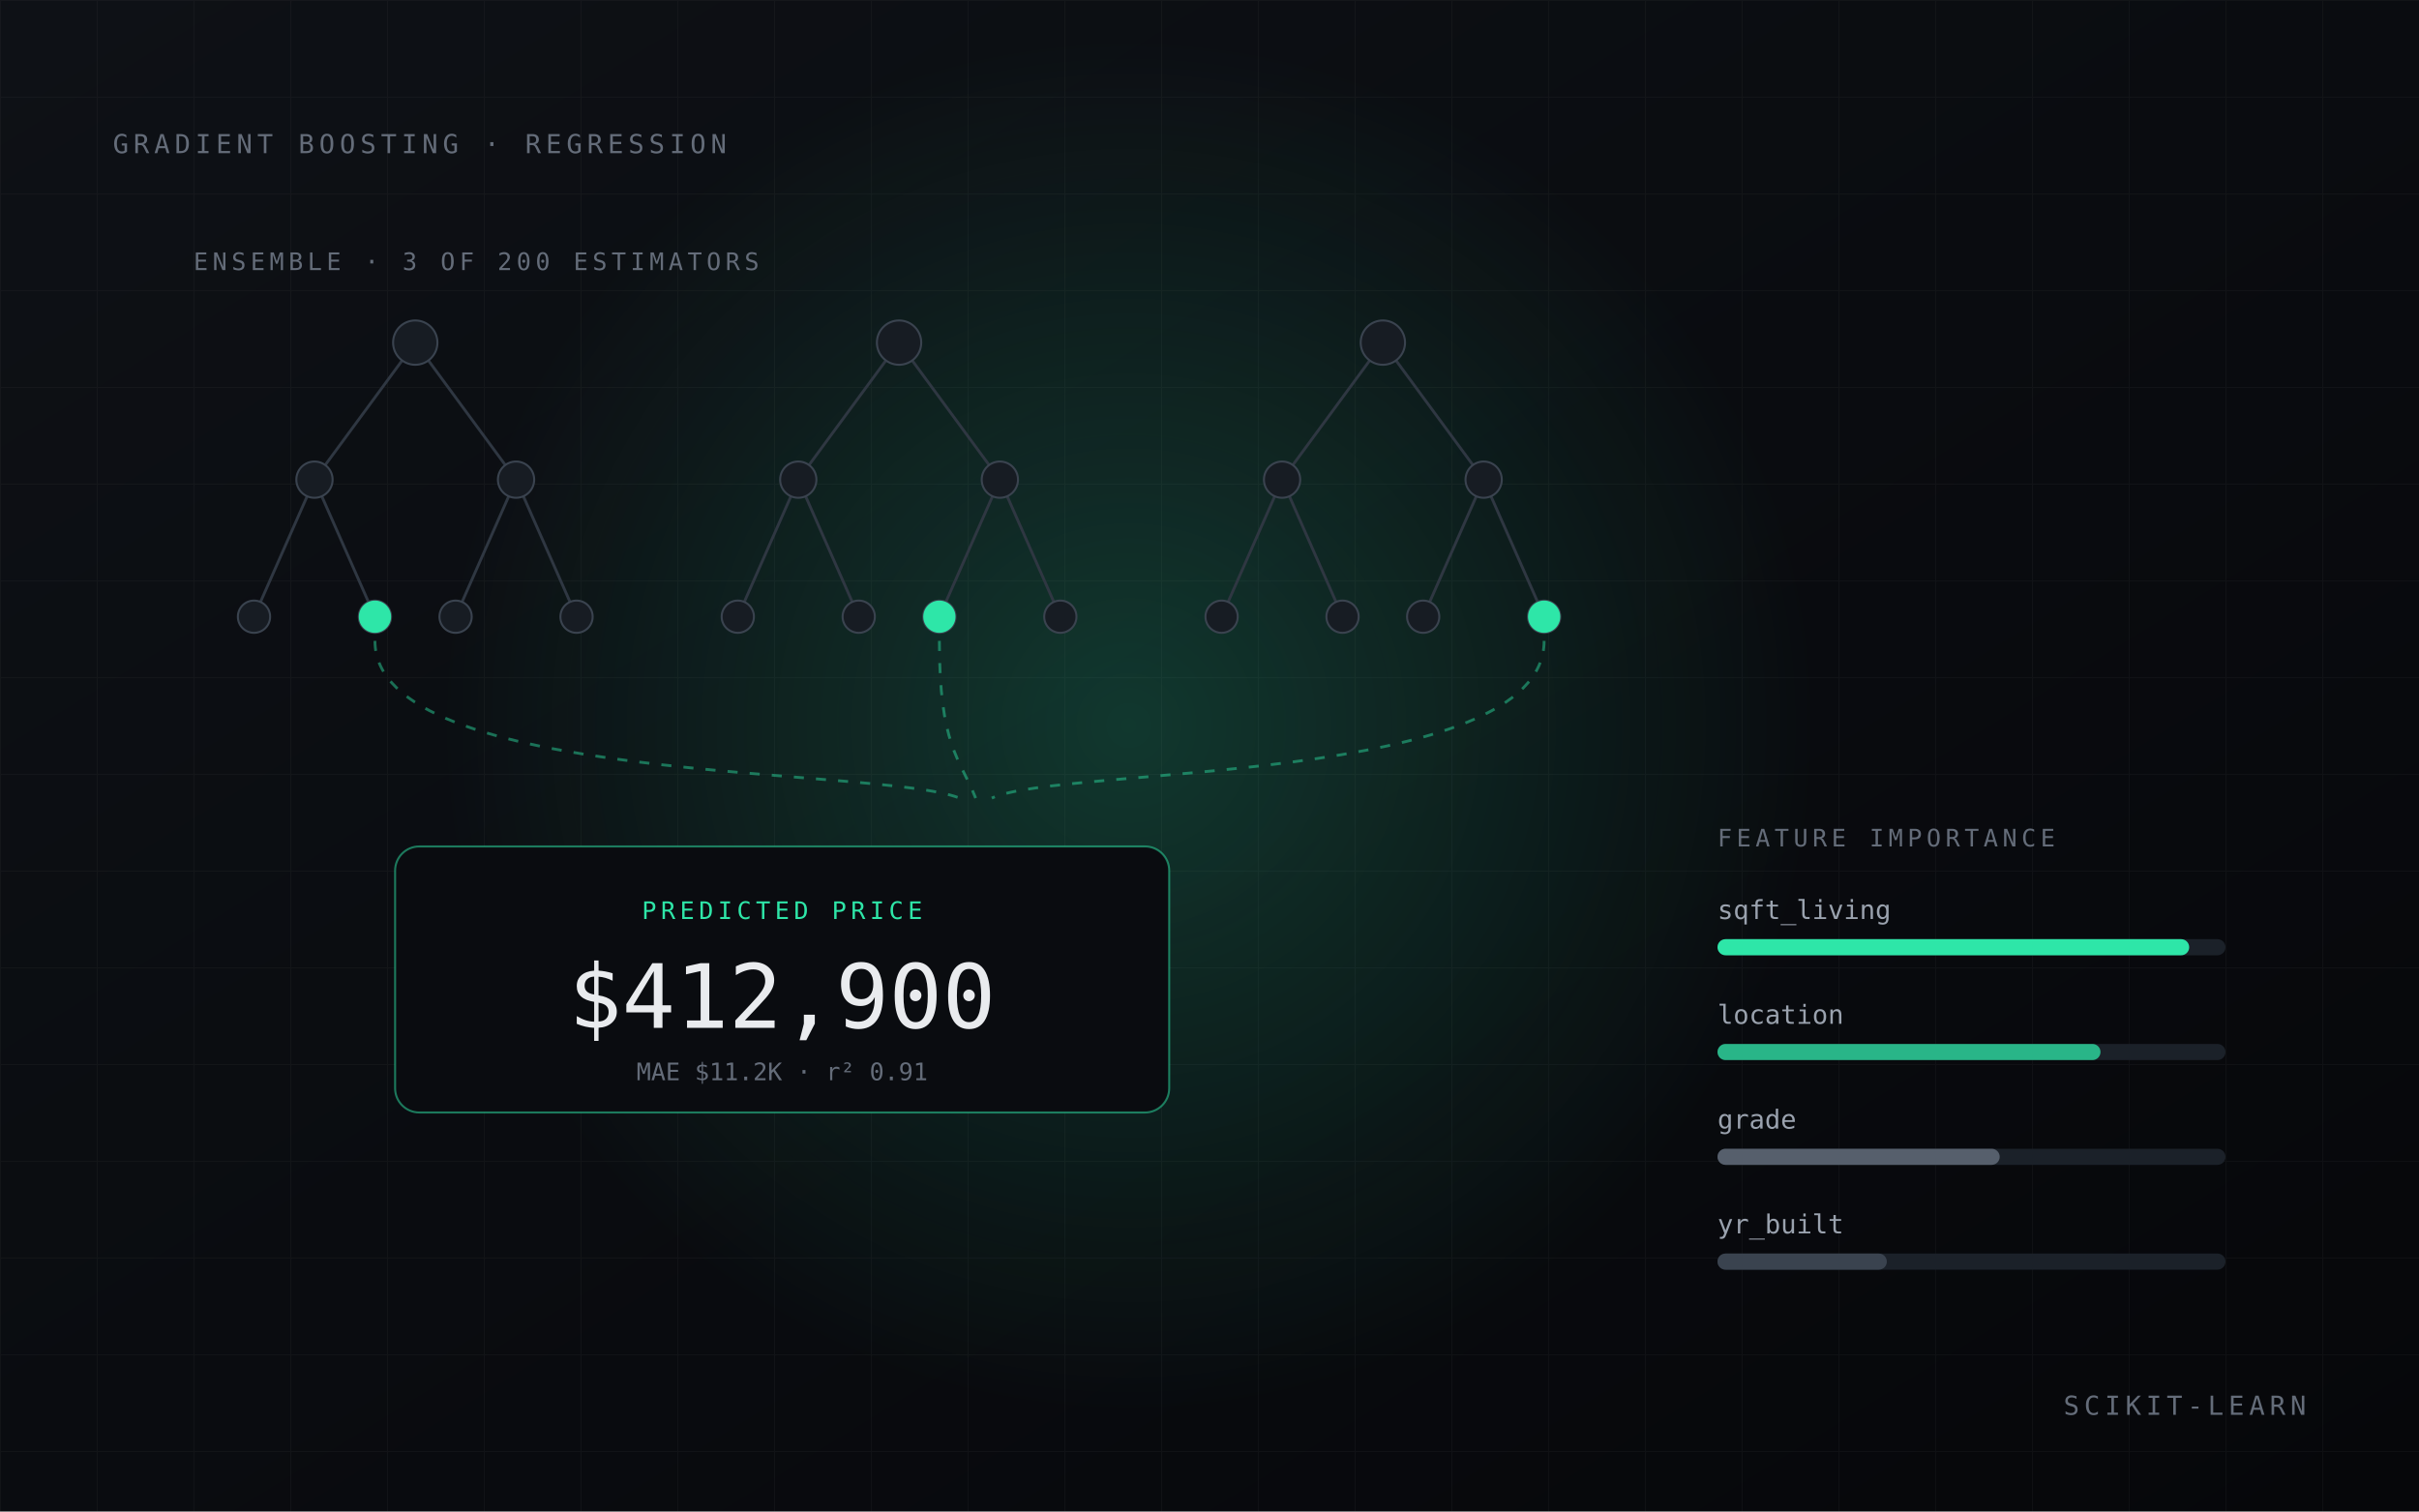
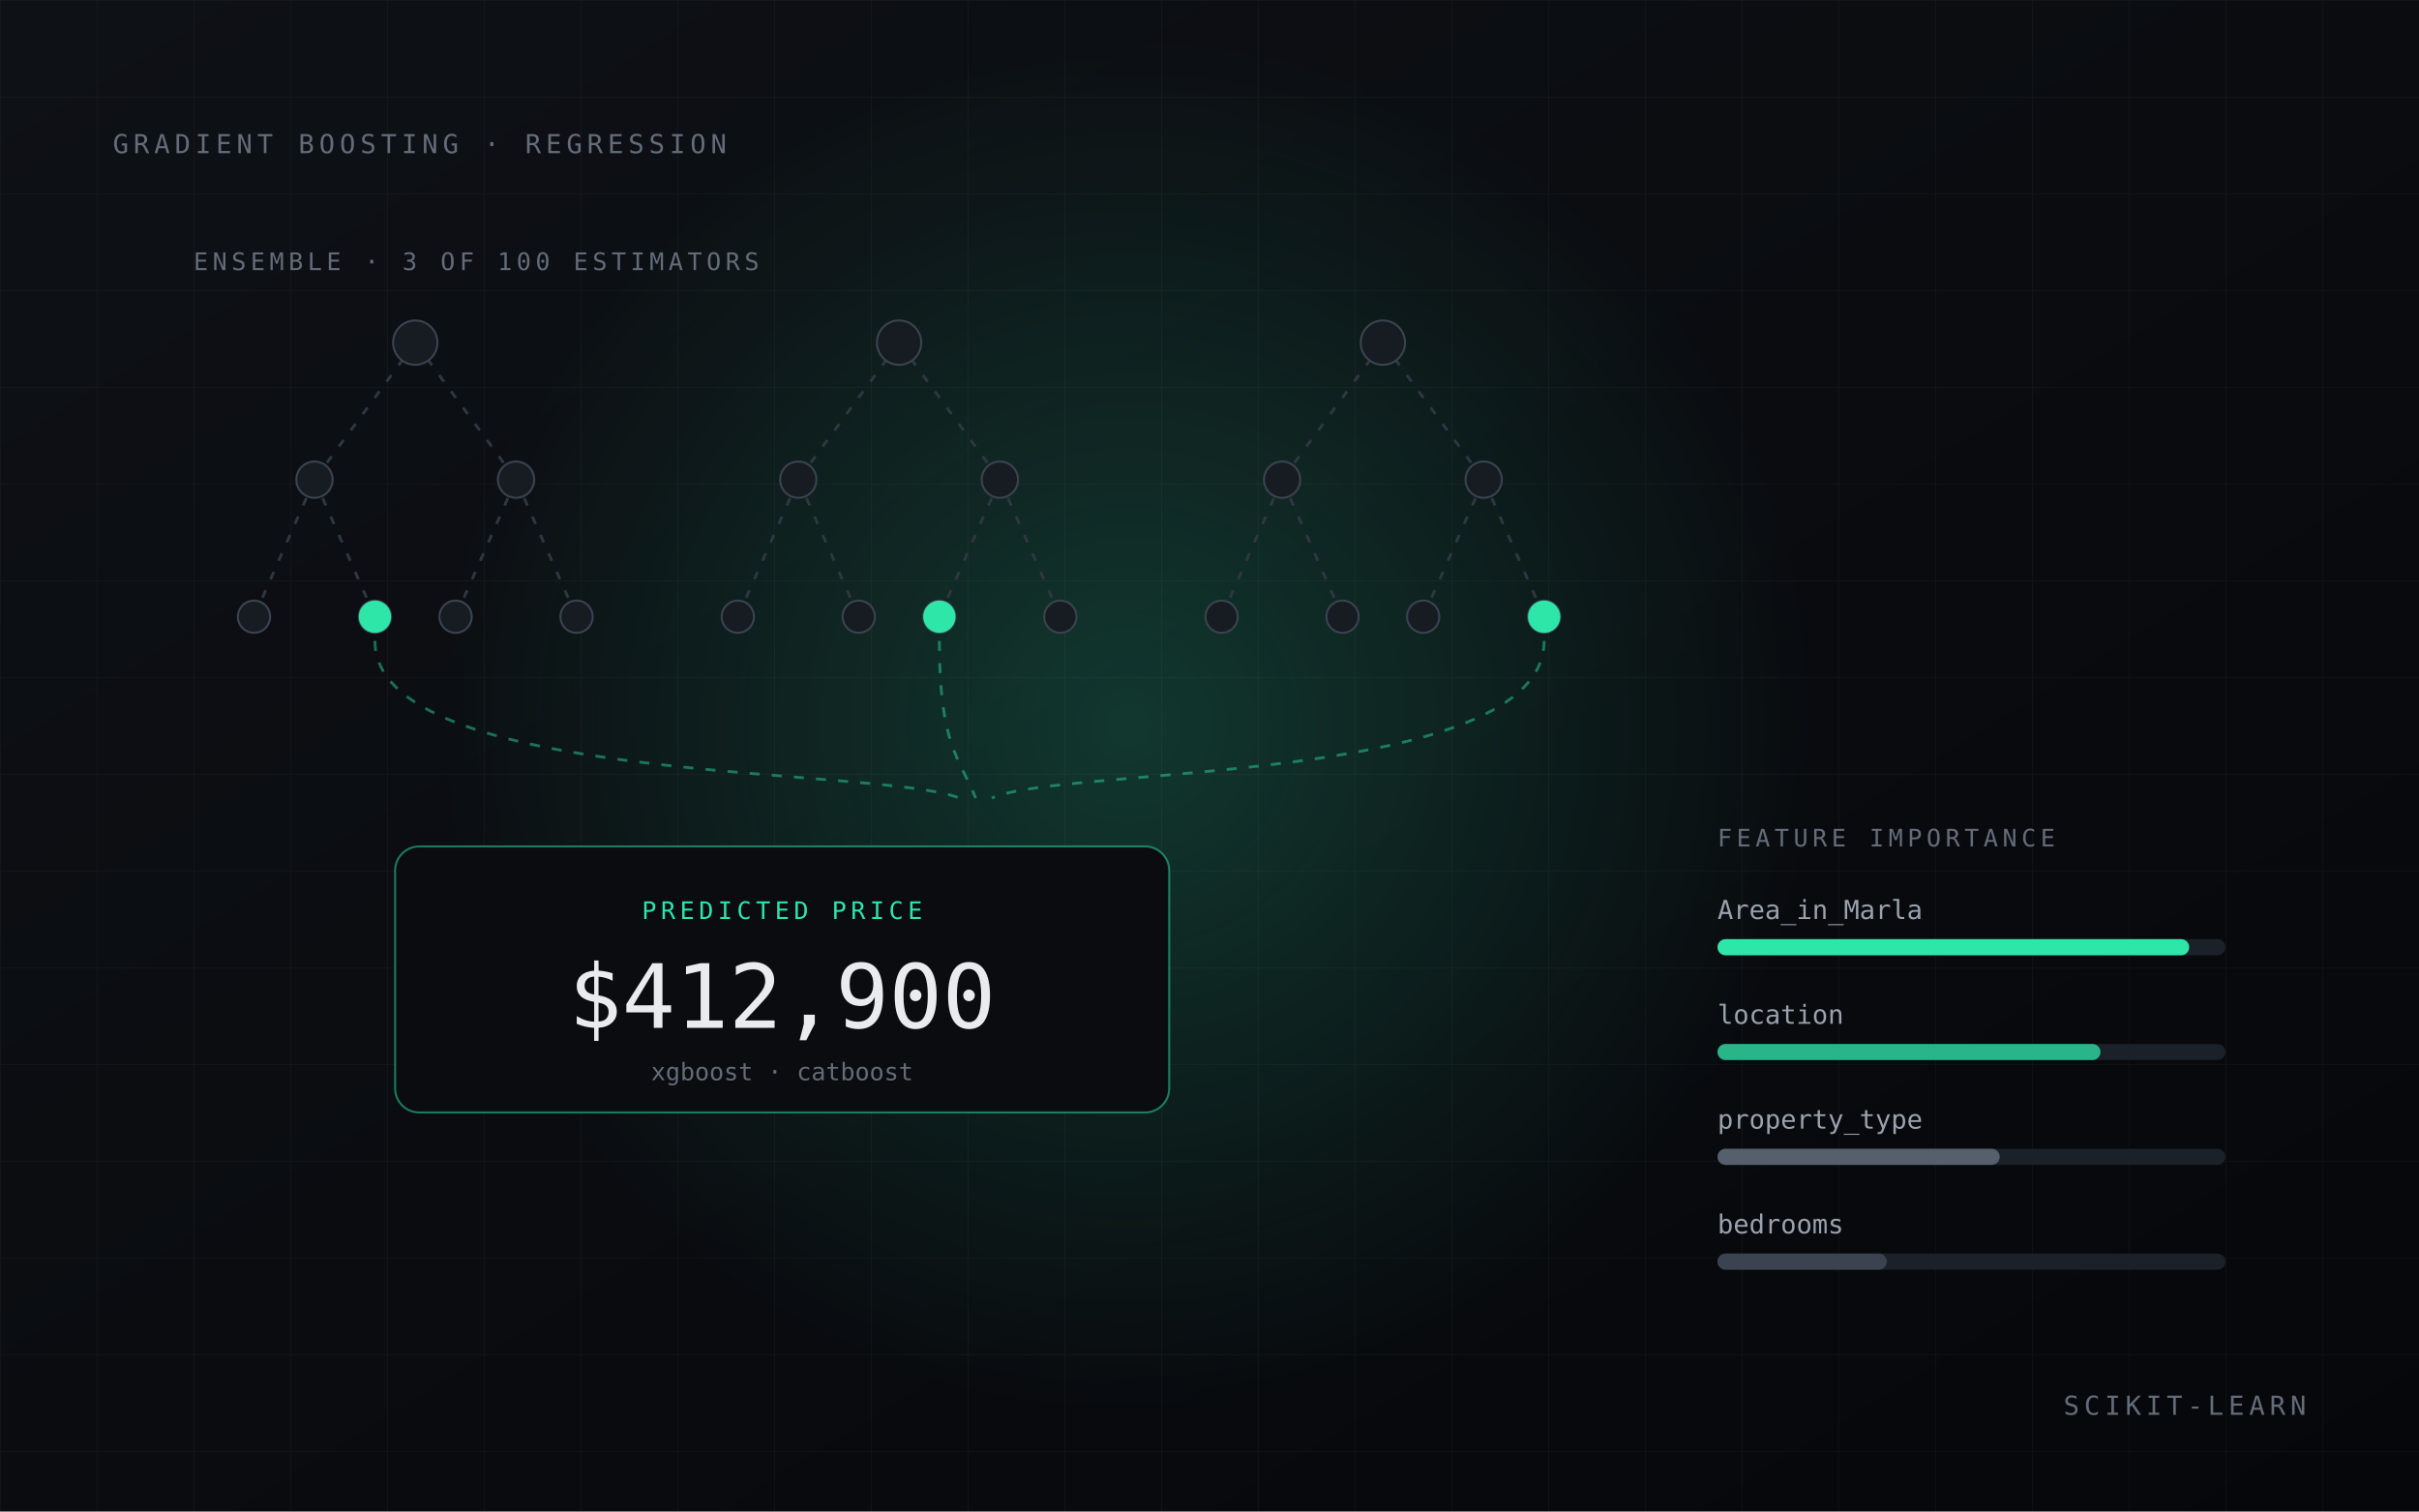
<svg xmlns="http://www.w3.org/2000/svg" viewBox="0 0 1200 750" role="img" aria-label="Ensemble of decision trees producing a price estimate with feature importances">
+   <style>
+     @keyframes dashflow { to { stroke-dashoffset: -40; } }
+     @keyframes pulse { 0%,100% { opacity:.16 } 50% { opacity:.5 } }
+     @keyframes blink { 0%,100% { opacity:1 } 50% { opacity:.3 } }
+     @keyframes bar { 0%,100% { transform:scaleY(.55) } 50% { transform:scaleY(1) } }
+     @keyframes glow { 0%,100% { opacity:.55 } 50% { opacity:1 } }
+     @keyframes wk { 0%,100% { opacity:.72 } 50% { opacity:1 } }
+     @keyframes ring { 0%,100% { opacity:.45 } 50% { opacity:1 } }
+     @keyframes evals { 0%,100% { transform:scaleY(.9) } 50% { transform:scaleY(1.06) } }
+     .flow { animation: dashflow 1.5s linear infinite; }
+     .flow-slow { animation: dashflow 3s linear infinite; }
+     .pulse { animation: pulse 3.6s ease-in-out infinite; }
+     .blink { animation: blink 2.2s ease-in-out infinite; }
+     .glow { animation: glow 2.8s ease-in-out infinite; }
+     .wk { animation: wk 3s ease-in-out infinite; }
+     .ring { animation: ring 4.2s ease-in-out infinite; }
+     .bar { transform-box: fill-box; transform-origin: center; animation: bar 1.9s ease-in-out infinite; }
+     .evalbar { transform-box: fill-box; transform-origin: top center; animation: evals 4.5s ease-in-out infinite; }
+     @media (prefers-reduced-motion: reduce) { * { animation: none !important; } }
+   </style>
  <defs>
    <linearGradient id="hp-bg" x1="0" y1="0" x2="1" y2="1">
      <stop offset="0" stop-color="#0E1116" />
      <stop offset="1" stop-color="#06070A" />
    </linearGradient>
    <pattern id="hp-grid" width="48" height="48" patternUnits="userSpaceOnUse">
      <path d="M48 0H0V48" fill="none" stroke="#FFFFFF" stroke-opacity=".035" stroke-width="1" />
    </pattern>
    <radialGradient id="hp-glow" cx=".5" cy=".5" r=".5">
      <stop offset="0" stop-color="#2EE6A8" stop-opacity=".2" />
      <stop offset="1" stop-color="#2EE6A8" stop-opacity="0" />
    </radialGradient>
  </defs>
  <rect width="1200" height="750" fill="url(#hp-bg)" />
  <rect width="1200" height="750" fill="url(#hp-grid)" />
-   <circle cx="560" cy="360" r="340" fill="url(#hp-glow)" />
+   <circle class="glow" cx="560" cy="360" r="340" fill="url(#hp-glow)" />
  <g transform="translate(96 150)">
-     <text x="0" y="-16" font-family="ui-monospace,'JetBrains Mono',monospace" font-size="12" letter-spacing="2.2" fill="#646C79">ENSEMBLE · 3 OF 200 ESTIMATORS</text>
-     <g stroke="#2F3742" stroke-width="1.4" fill="none">
+     <text x="0" y="-16" font-family="ui-monospace,'JetBrains Mono',monospace" font-size="12" letter-spacing="2.2" fill="#646C79">ENSEMBLE · 3 OF 100 ESTIMATORS</text>
+     <g stroke="#2F3742" stroke-width="1.4" fill="none" stroke-dasharray="4 6">
      <g transform="translate(0 0)">
-         <path d="M110 20 L 60 88 M110 20 L 160 88 M60 88 L 30 156 M60 88 L 90 156 M160 88 L 130 156 M160 88 L 190 156" />
+         <path class="flow-slow" d="M110 20 L 60 88 M110 20 L 160 88 M60 88 L 30 156 M60 88 L 90 156 M160 88 L 130 156 M160 88 L 190 156" />
      </g>
      <g transform="translate(240 0)">
-         <path d="M110 20 L 60 88 M110 20 L 160 88 M60 88 L 30 156 M60 88 L 90 156 M160 88 L 130 156 M160 88 L 190 156" />
+         <path class="flow-slow" style="animation-delay:.6s" d="M110 20 L 60 88 M110 20 L 160 88 M60 88 L 30 156 M60 88 L 90 156 M160 88 L 130 156 M160 88 L 190 156" />
      </g>
      <g transform="translate(480 0)">
-         <path d="M110 20 L 60 88 M110 20 L 160 88 M60 88 L 30 156 M60 88 L 90 156 M160 88 L 130 156 M160 88 L 190 156" />
+         <path class="flow-slow" style="animation-delay:1.2s" d="M110 20 L 60 88 M110 20 L 160 88 M60 88 L 30 156 M60 88 L 90 156 M160 88 L 130 156 M160 88 L 190 156" />
      </g>
    </g>
    <g fill="#171C23" stroke="#3A434F">
      <g>
        <circle cx="110" cy="20" r="11" />
        <circle cx="60" cy="88" r="9" />
        <circle cx="160" cy="88" r="9" />
        <circle cx="30" cy="156" r="8" />
        <circle cx="90" cy="156" r="8" />
        <circle cx="130" cy="156" r="8" />
        <circle cx="190" cy="156" r="8" />
      </g>
      <g transform="translate(240 0)">
        <circle cx="110" cy="20" r="11" />
        <circle cx="60" cy="88" r="9" />
        <circle cx="160" cy="88" r="9" />
        <circle cx="30" cy="156" r="8" />
        <circle cx="90" cy="156" r="8" />
        <circle cx="130" cy="156" r="8" />
        <circle cx="190" cy="156" r="8" />
      </g>
      <g transform="translate(480 0)">
        <circle cx="110" cy="20" r="11" />
        <circle cx="60" cy="88" r="9" />
        <circle cx="160" cy="88" r="9" />
        <circle cx="30" cy="156" r="8" />
        <circle cx="90" cy="156" r="8" />
        <circle cx="130" cy="156" r="8" />
        <circle cx="190" cy="156" r="8" />
      </g>
    </g>
    <g fill="#2EE6A8">
-       <circle cx="90" cy="156" r="8" />
-       <circle cx="370" cy="156" r="8" />
-       <circle cx="670" cy="156" r="8" />
+       <circle class="blink" cx="90" cy="156" r="8" />
+       <circle class="blink" style="animation-delay:.4s" cx="370" cy="156" r="8" />
+       <circle class="blink" style="animation-delay:.8s" cx="670" cy="156" r="8" />
    </g>
-     <g stroke="#2EE6A8" stroke-opacity=".45" stroke-width="1.4" stroke-dasharray="5 6" fill="none">
+     <g class="flow" stroke="#2EE6A8" stroke-opacity=".45" stroke-width="1.4" stroke-dasharray="5 6" fill="none">
      <path d="M90 168 C 90 240, 340 230, 380 246" />
      <path d="M370 168 C 370 220, 380 226, 388 246" />
      <path d="M670 168 C 670 240, 430 230, 396 246" />
    </g>
  </g>
  <g transform="translate(388 420)" font-family="ui-monospace,'JetBrains Mono',monospace">
-     <rect x="-192" y="0" width="384" height="132" rx="12" fill="#0A0C10" stroke="#2EE6A8" stroke-opacity=".5" />
+     <rect class="glow" x="-192" y="0" width="384" height="132" rx="12" fill="#0A0C10" stroke="#2EE6A8" stroke-opacity=".5" />
    <text x="0" y="36" text-anchor="middle" font-size="12" letter-spacing="2.2" fill="#2EE6A8">PREDICTED PRICE</text>
    <text x="0" y="90" text-anchor="middle" font-size="44" fill="#E9EBEE">$412,900</text>
-     <text x="0" y="116" text-anchor="middle" font-size="12" fill="#646C79">MAE $11.2K · r² 0.91</text>
+     <text x="0" y="116" text-anchor="middle" font-size="12" fill="#646C79">xgboost · catboost</text>
  </g>
  <g transform="translate(852 420)" font-family="ui-monospace,'JetBrains Mono',monospace">
    <text x="0" y="0" font-size="12" letter-spacing="2.2" fill="#646C79">FEATURE IMPORTANCE</text>
    <g font-size="13">
-       <text x="0" y="36" fill="#9AA2AE">sqft_living</text>
+       <text x="0" y="36" fill="#9AA2AE">Area_in_Marla</text>
      <rect x="0" y="46" width="252" height="8" rx="4" fill="#1B2129" />
-       <rect x="0" y="46" width="234" height="8" rx="4" fill="#2EE6A8" />
+       <rect class="bar" style="animation-delay:0.00s" x="0" y="46" width="234" height="8" rx="4" fill="#2EE6A8" />
      <text x="0" y="88" fill="#9AA2AE">location</text>
      <rect x="0" y="98" width="252" height="8" rx="4" fill="#1B2129" />
-       <rect x="0" y="98" width="190" height="8" rx="4" fill="#2EE6A8" fill-opacity=".75" />
-       <text x="0" y="140" fill="#9AA2AE">grade</text>
+       <rect class="bar" style="animation-delay:0.09s" x="0" y="98" width="190" height="8" rx="4" fill="#2EE6A8" fill-opacity=".75" />
+       <text x="0" y="140" fill="#9AA2AE">property_type</text>
      <rect x="0" y="150" width="252" height="8" rx="4" fill="#1B2129" />
-       <rect x="0" y="150" width="140" height="8" rx="4" fill="#565F6C" />
-       <text x="0" y="192" fill="#9AA2AE">yr_built</text>
+       <rect class="bar" style="animation-delay:0.18s" x="0" y="150" width="140" height="8" rx="4" fill="#565F6C" />
+       <text x="0" y="192" fill="#9AA2AE">bedrooms</text>
      <rect x="0" y="202" width="252" height="8" rx="4" fill="#1B2129" />
-       <rect x="0" y="202" width="84" height="8" rx="4" fill="#3A434F" />
+       <rect class="bar" style="animation-delay:0.27s" x="0" y="202" width="84" height="8" rx="4" fill="#3A434F" />
    </g>
  </g>
  <g font-family="ui-monospace,'JetBrains Mono',monospace" font-size="13" letter-spacing="2.4" fill="#646C79">
    <text x="56" y="76">GRADIENT BOOSTING · REGRESSION</text>
    <text x="1144" y="702" text-anchor="end">SCIKIT-LEARN</text>
  </g>
</svg>
